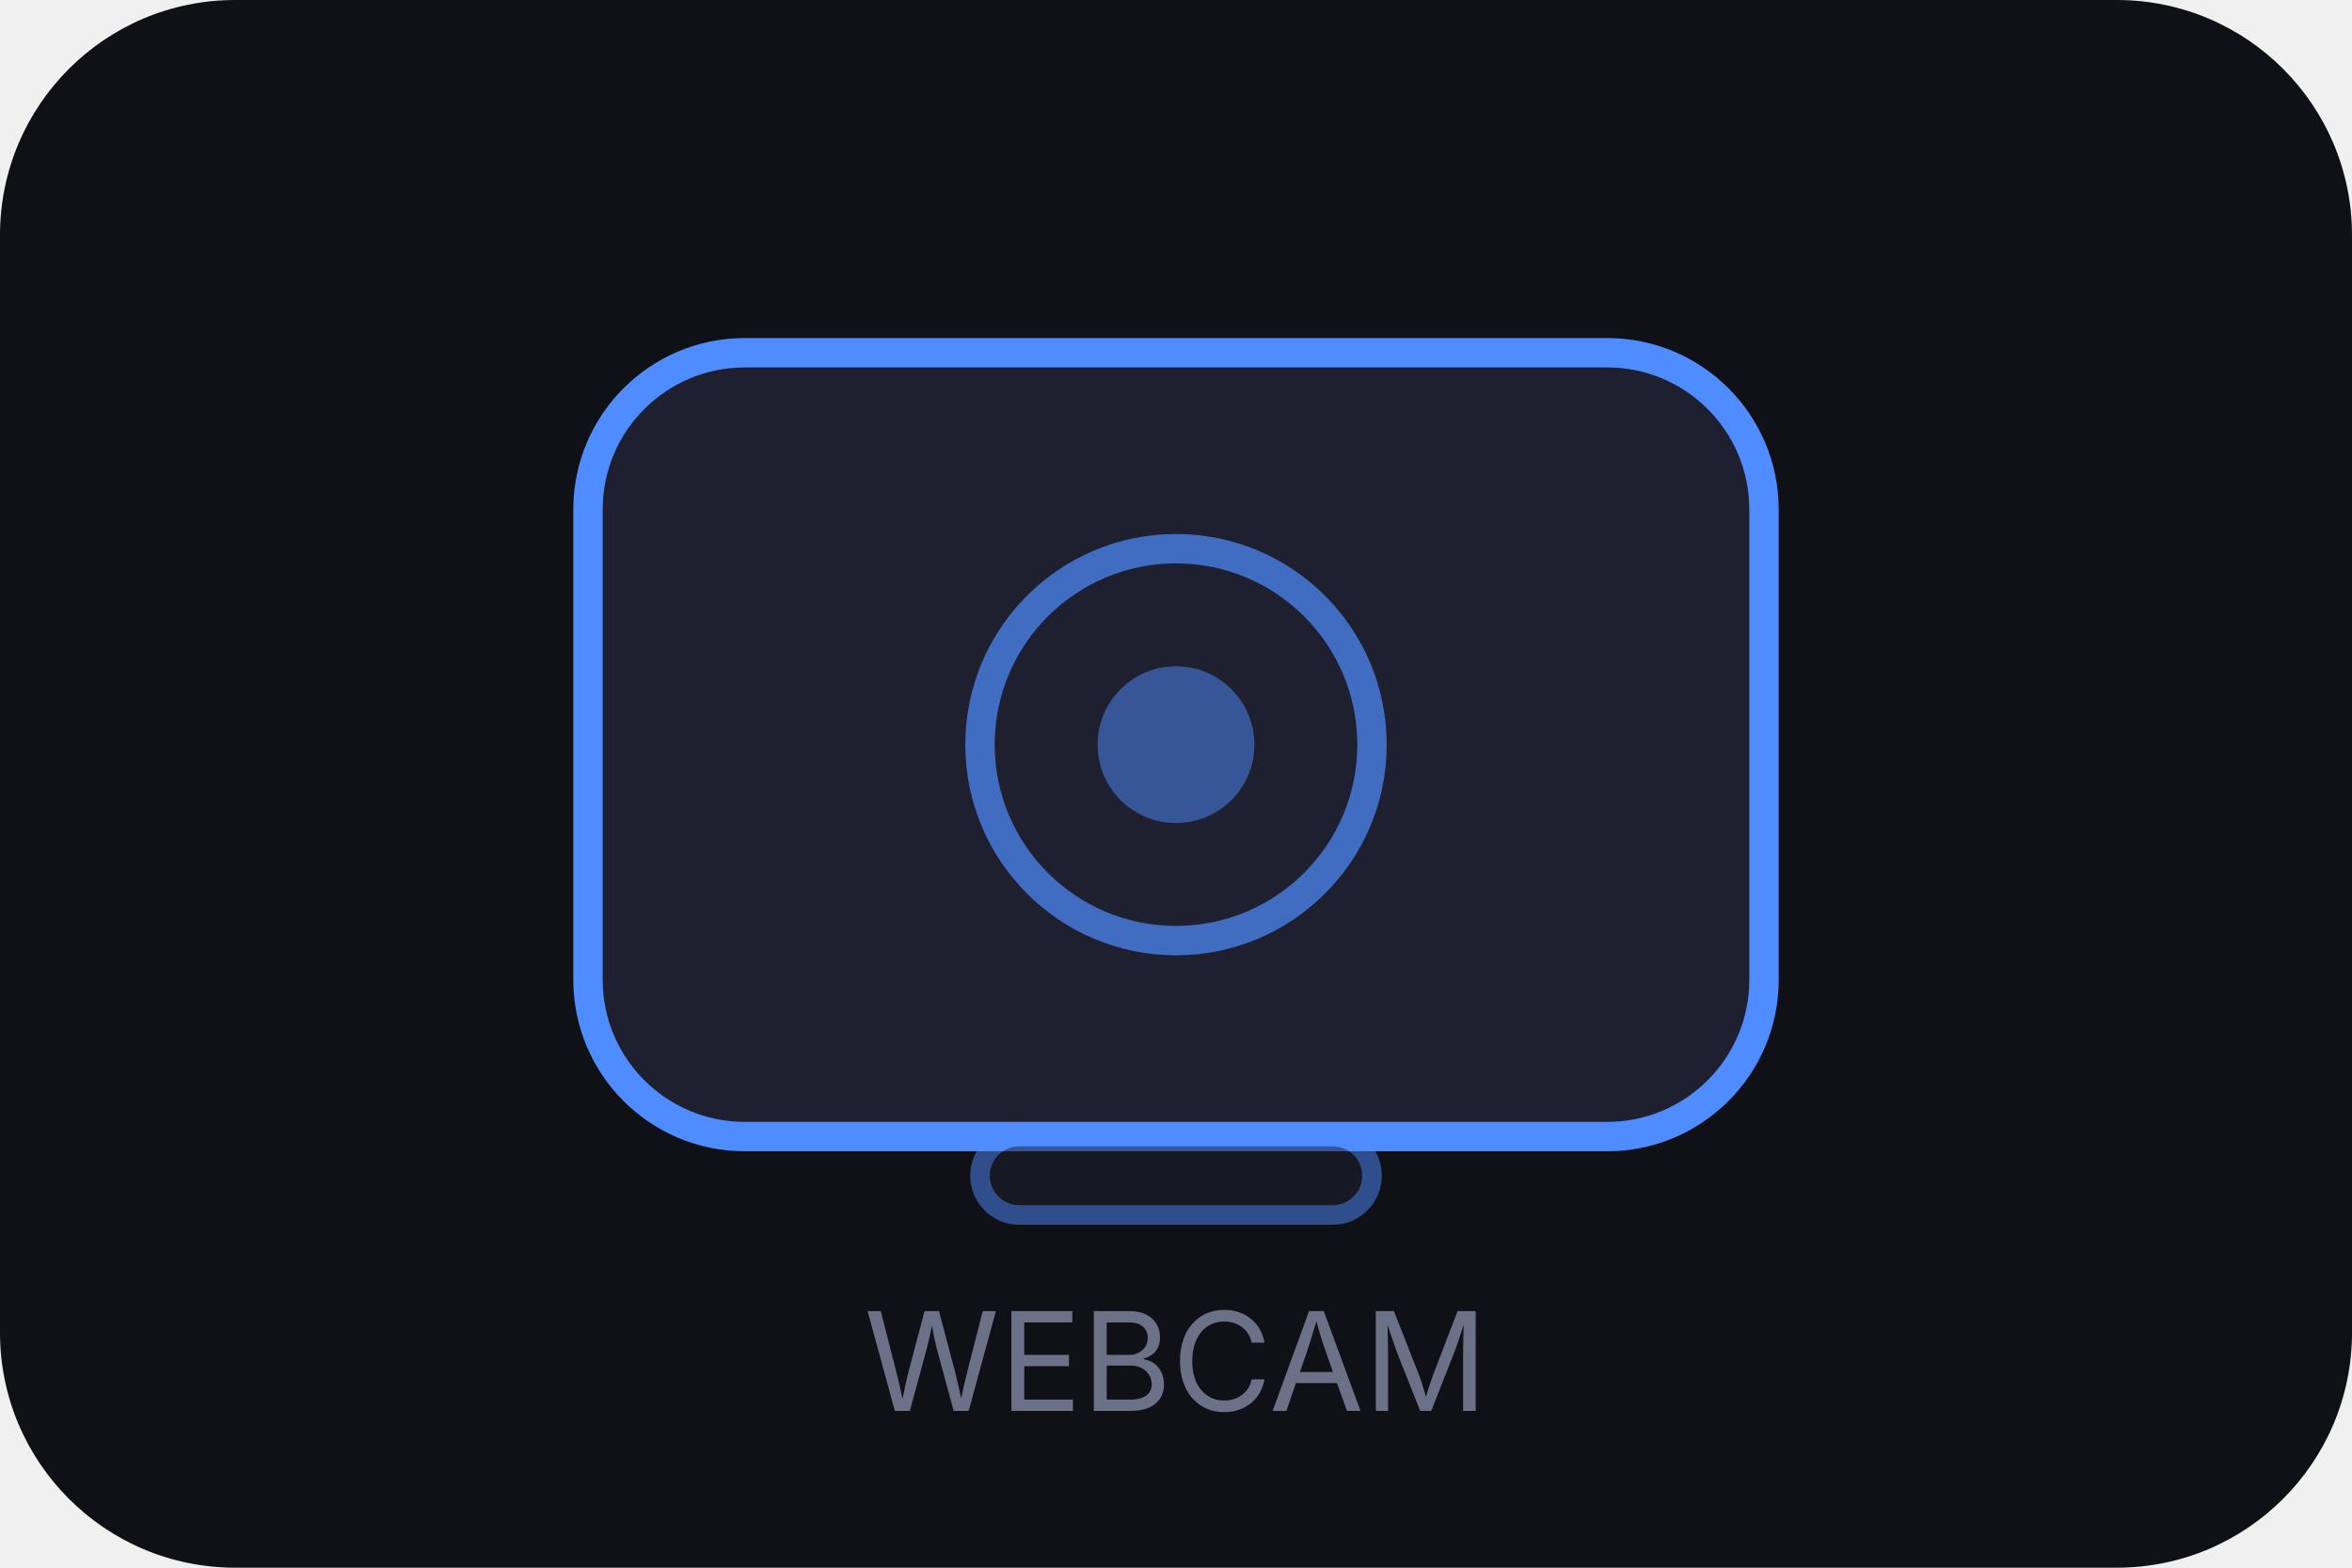
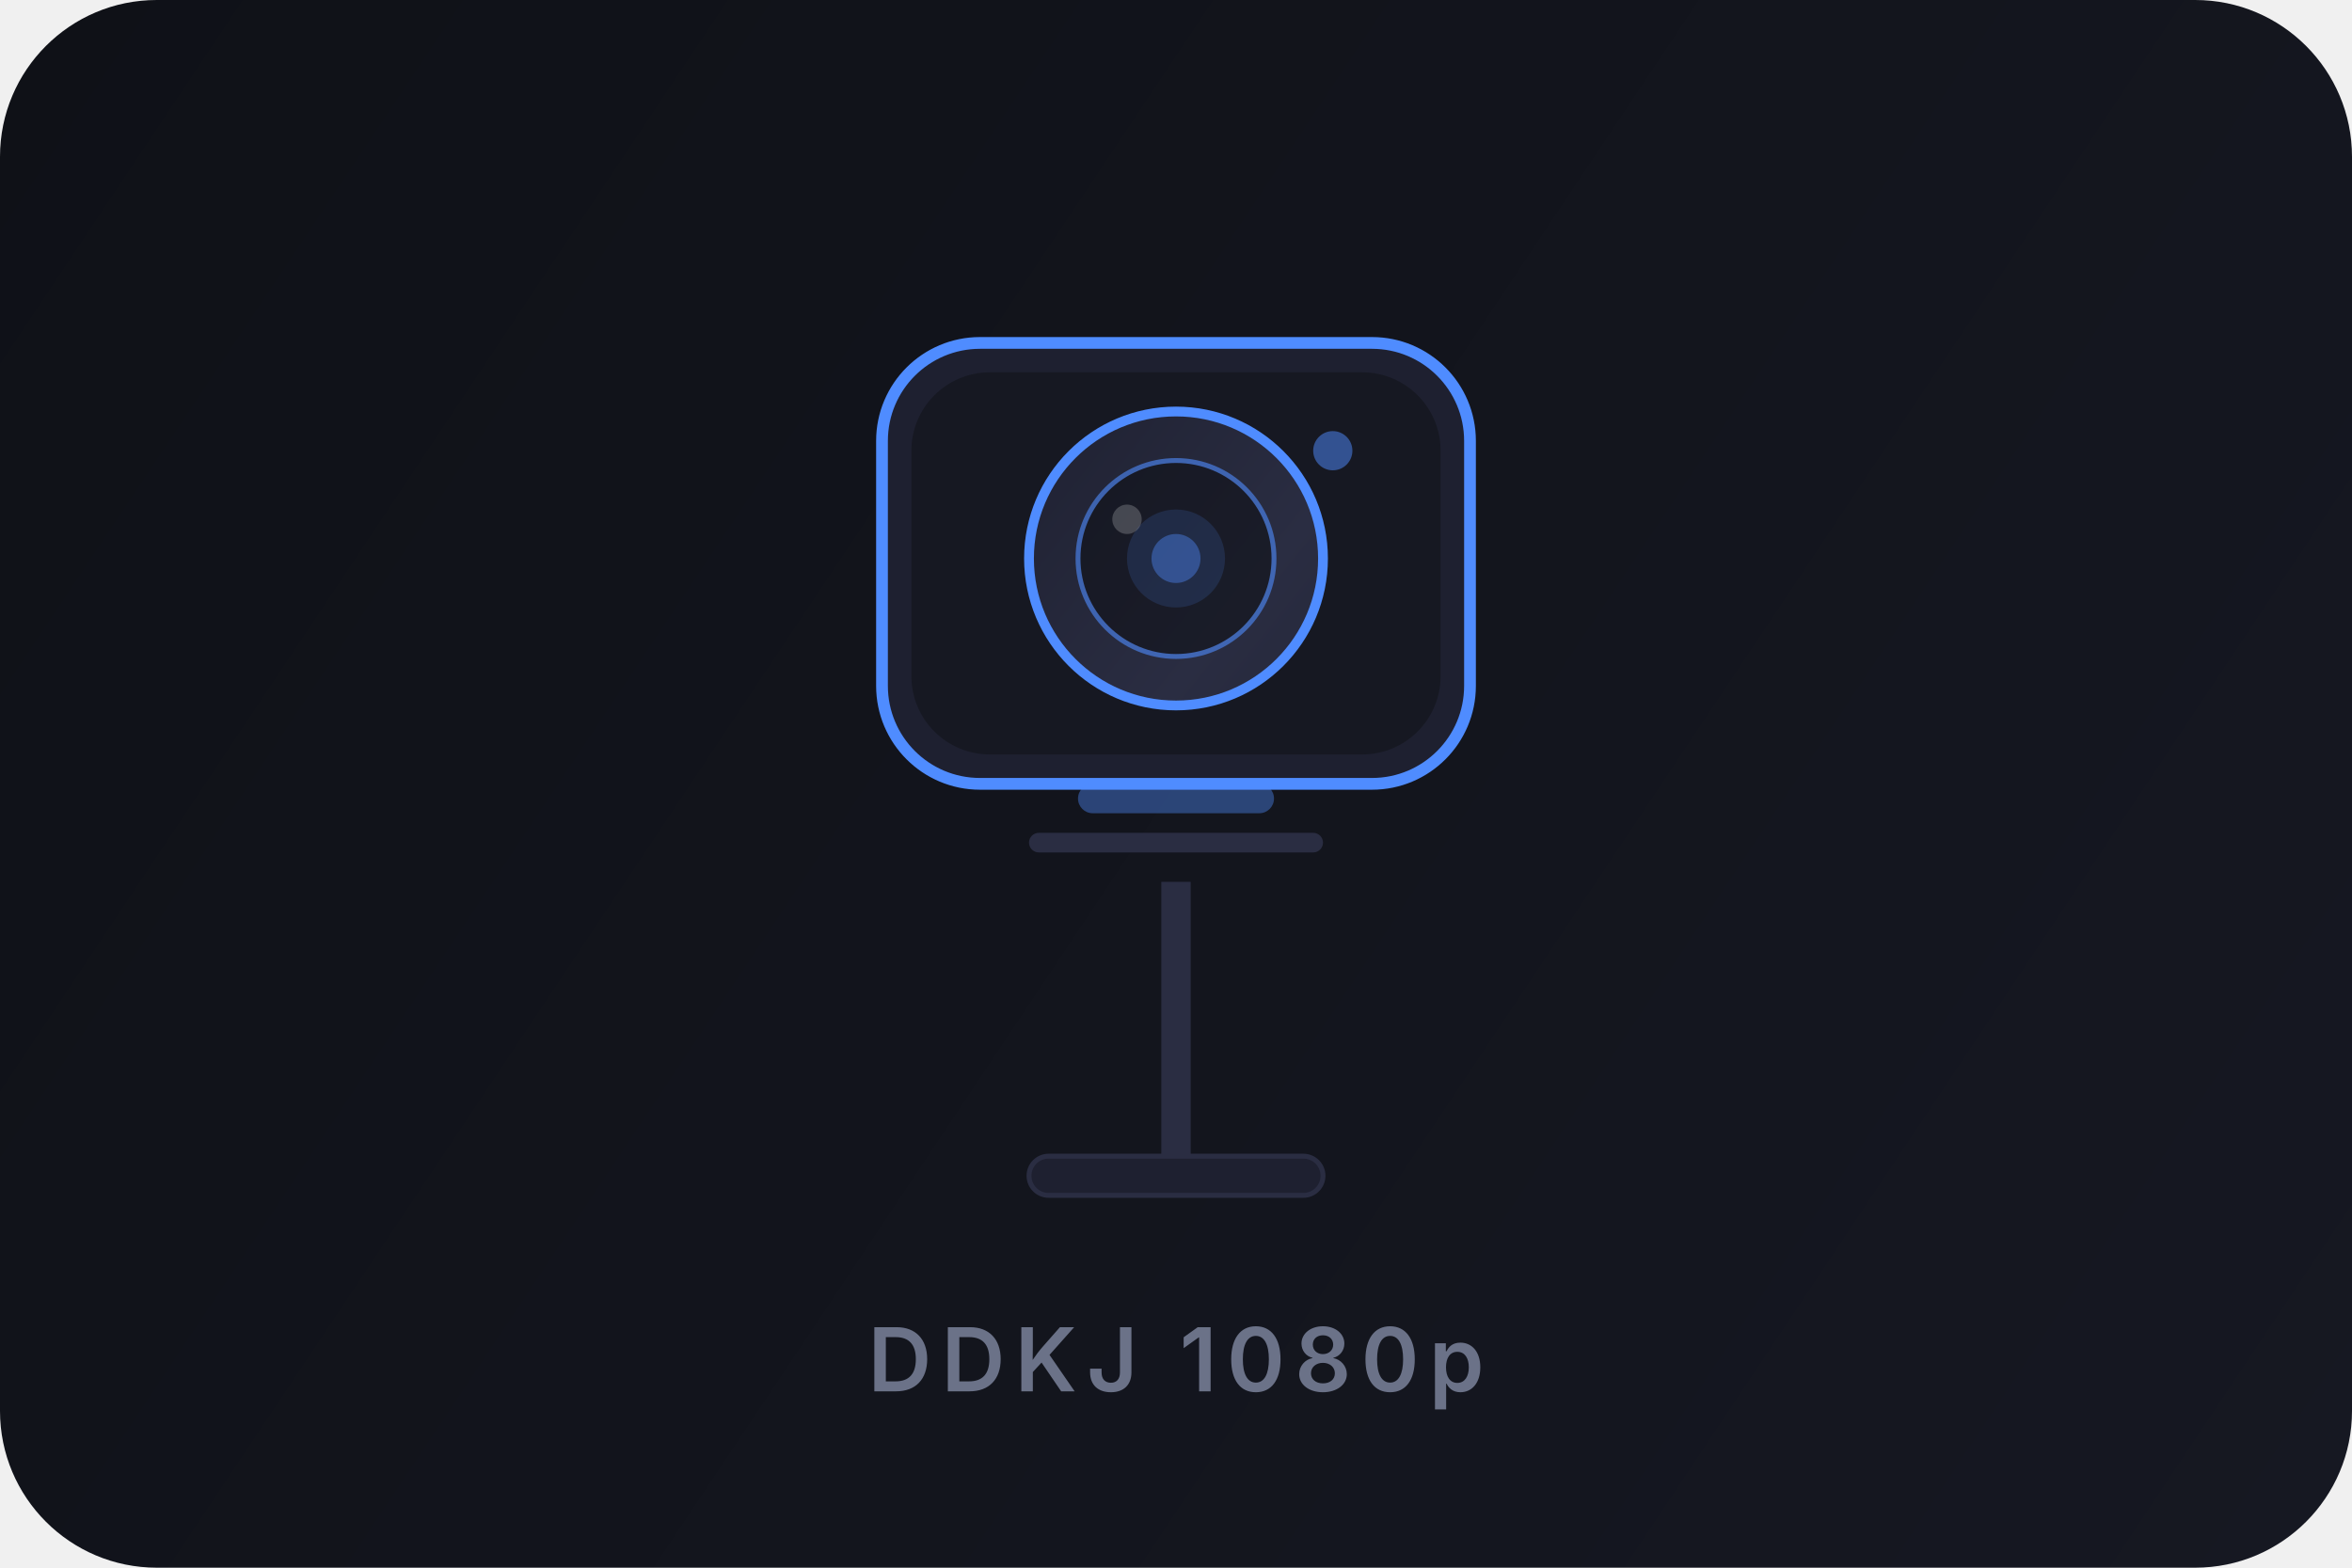
- <svg xmlns="http://www.w3.org/2000/svg" viewBox="0 0 120 80" fill="none">
-   <rect width="120" height="80" rx="12" fill="#0f1117" />
-   <rect x="30" y="18" width="60" height="40" rx="8" fill="#1e2030" stroke="#4f8cff" stroke-width="1.5" />
-   <circle cx="60" cy="38" r="10" fill="none" stroke="#4f8cff" stroke-width="1.5" opacity=".7" />
-   <circle cx="60" cy="38" r="4" fill="#4f8cff" opacity=".5" />
-   <rect x="50" y="58" width="20" height="4" rx="2" fill="#1e2030" stroke="#4f8cff" stroke-width="1" opacity=".5" />
-   <text x="60" y="72" text-anchor="middle" fill="#6b7288" font-size="7" font-family="Inter,sans-serif">WEBCAM</text>
+ <svg xmlns="http://www.w3.org/2000/svg" viewBox="0 0 240 160" fill="none">
+   <defs>
+     <linearGradient id="bg2" x1="0" y1="0" x2="240" y2="160" gradientUnits="userSpaceOnUse">
+       <stop offset="0%" stop-color="#0f1117" />
+       <stop offset="100%" stop-color="#161822" />
+     </linearGradient>
+     <linearGradient id="lens" x1="95" y1="50" x2="145" y2="90" gradientUnits="userSpaceOnUse">
+       <stop offset="0%" stop-color="#1e2030" />
+       <stop offset="50%" stop-color="#2a2d42" />
+       <stop offset="100%" stop-color="#1e2030" />
+     </linearGradient>
+   </defs>
+   <rect width="240" height="160" rx="16" fill="url(#bg2)" />
+   <rect x="90" y="35" width="60" height="45" rx="10" fill="#1e2030" stroke="#4f8cff" stroke-width="1.2" />
+   <rect x="93" y="38" width="54" height="39" rx="8" fill="#161822" />
+   <circle cx="120" cy="57" r="15" fill="url(#lens)" stroke="#4f8cff" stroke-width="1" />
+   <circle cx="120" cy="57" r="10" fill="#0f1117" stroke="#4f8cff" stroke-width="0.5" opacity=".6" />
+   <circle cx="120" cy="57" r="5" fill="#4f8cff" opacity=".15" />
+   <circle cx="120" cy="57" r="2.5" fill="#4f8cff" opacity=".4" />
+   <circle cx="115" cy="53" r="1.5" fill="#fff" opacity=".2" />
+   <circle cx="136" cy="46" r="2" fill="#4f8cff" opacity=".5" />
+   <rect x="110" y="80" width="20" height="3" rx="1.5" fill="#4f8cff" opacity=".4" />
+   <rect x="105" y="85" width="30" height="2" rx="1" fill="#2a2d42" />
+   <line x1="120" y1="90" x2="120" y2="120" stroke="#2a2d42" stroke-width="3" />
+   <rect x="105" y="118" width="30" height="4" rx="2" fill="#1e2030" stroke="#2a2d42" stroke-width="0.5" />
+   <text x="120" y="142" text-anchor="middle" fill="#6b7288" font-size="9" font-family="Inter,sans-serif" font-weight="600" letter-spacing="1">DDKJ 1080p</text>
</svg>
